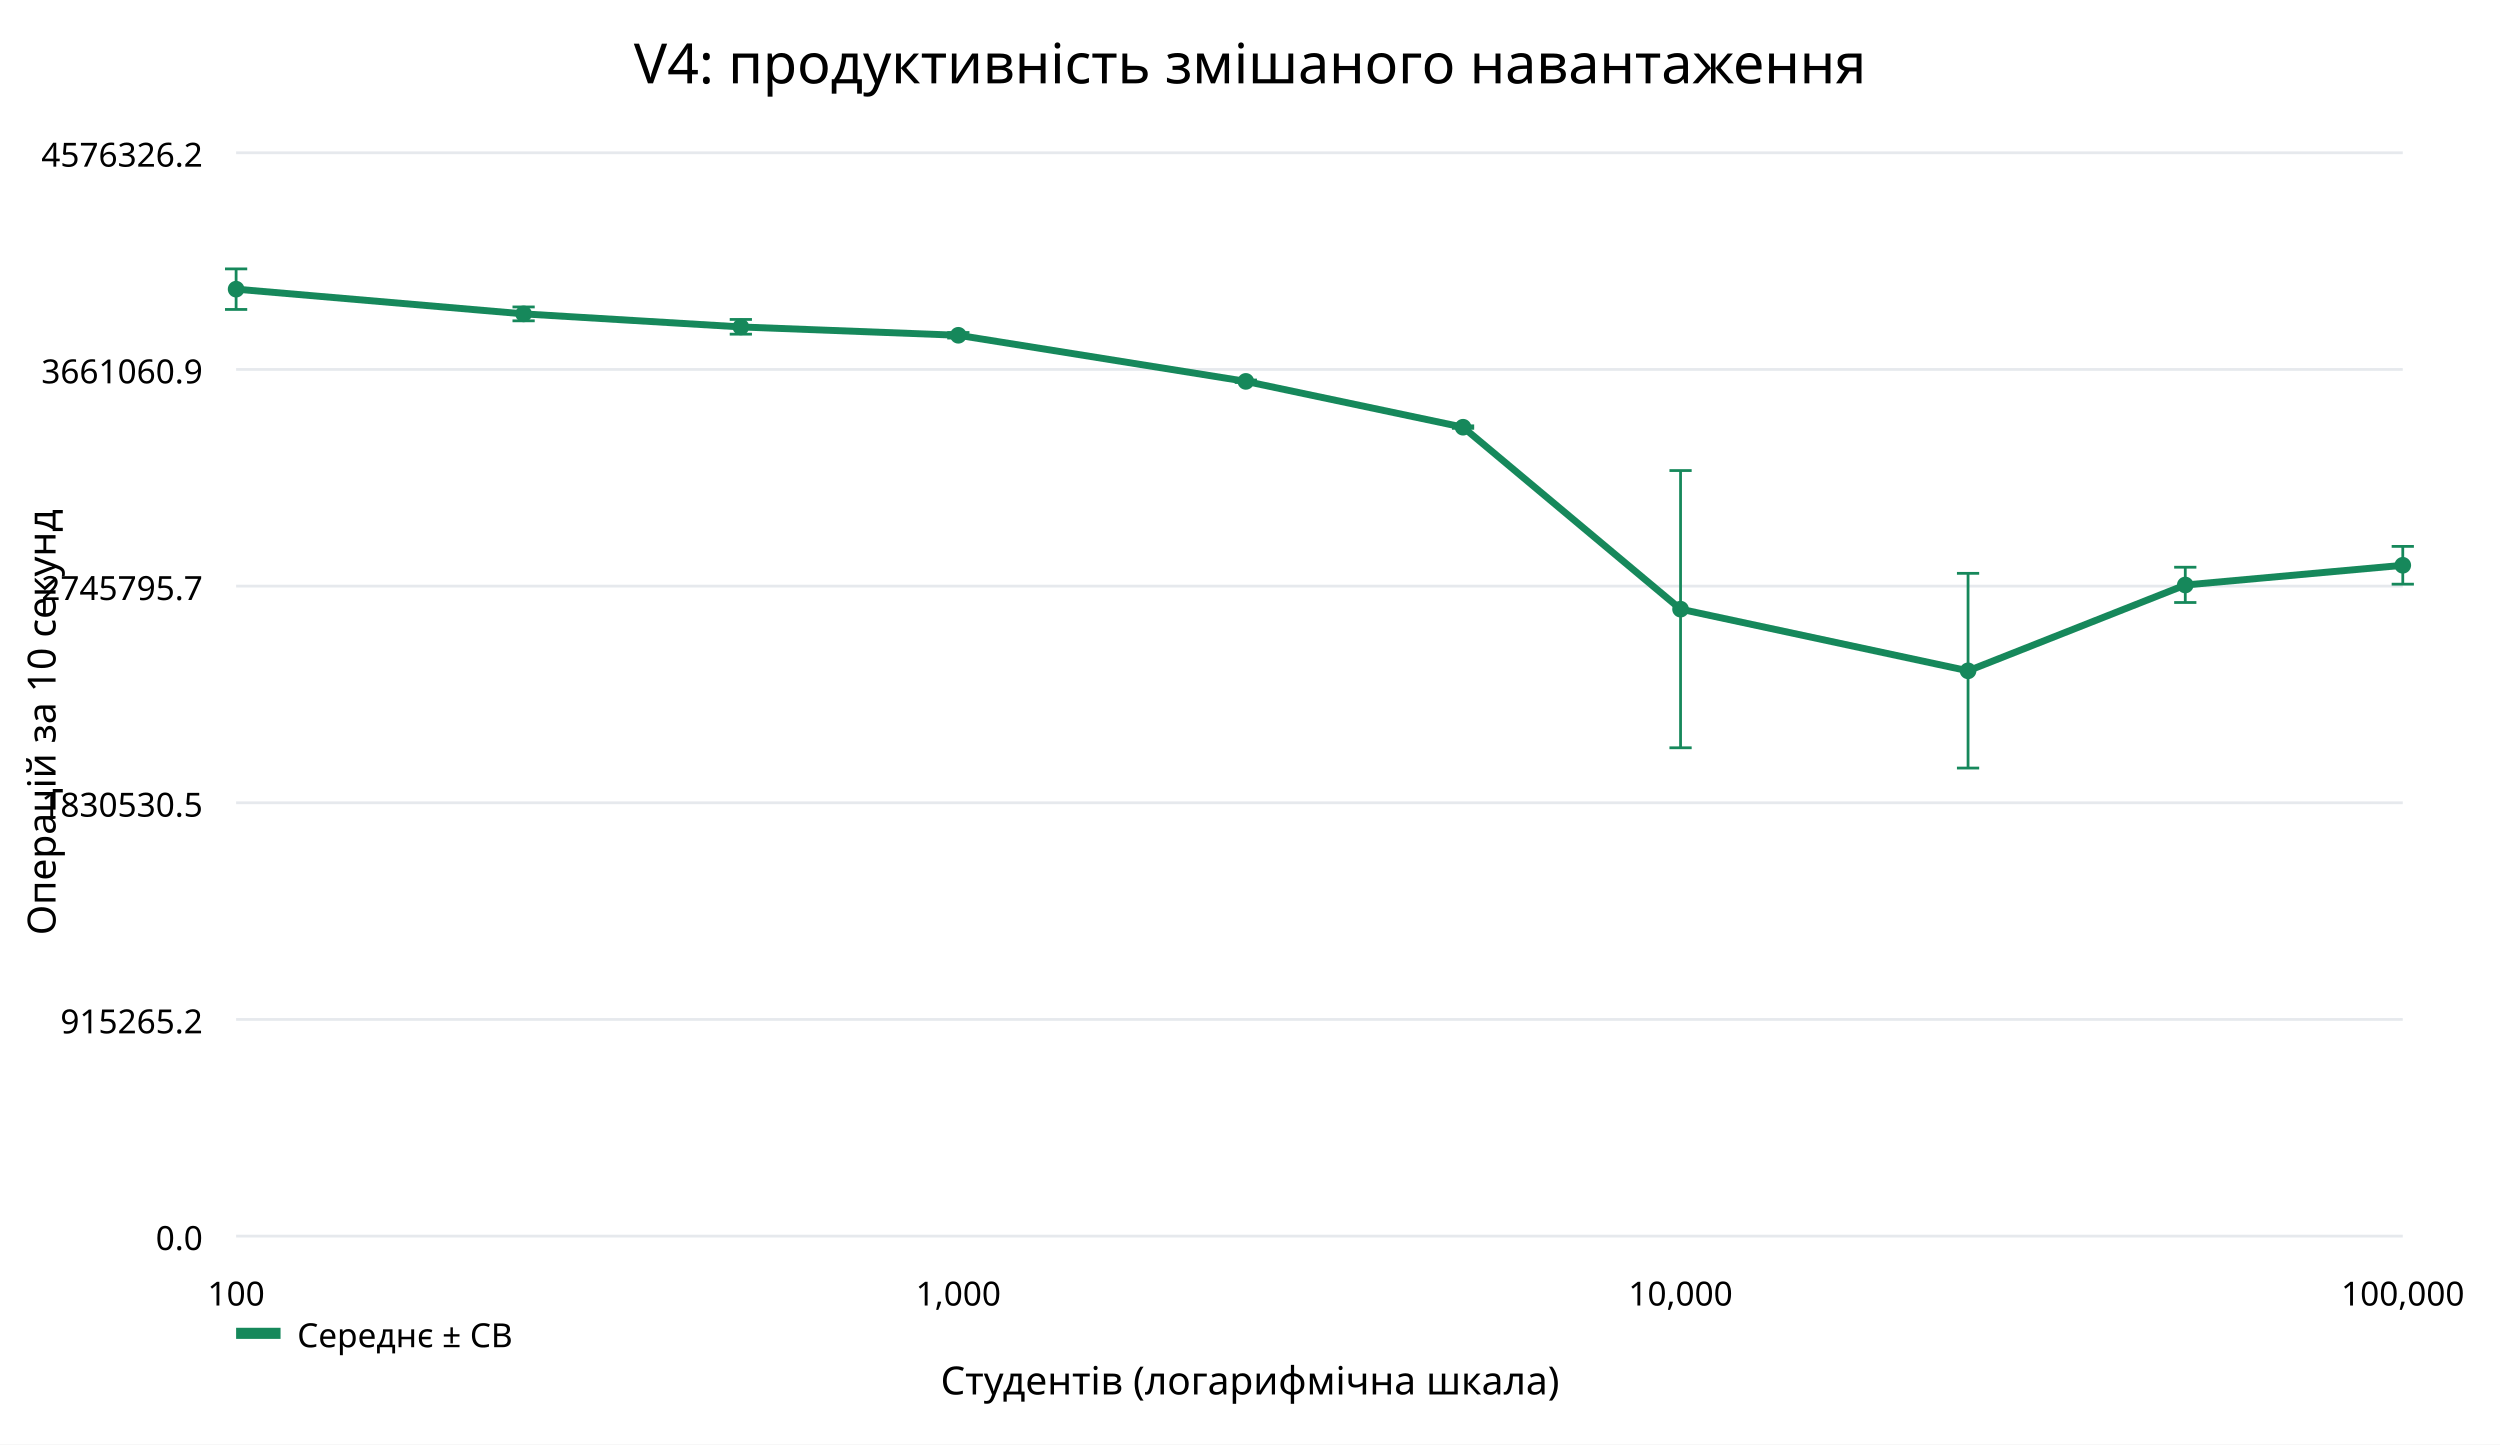
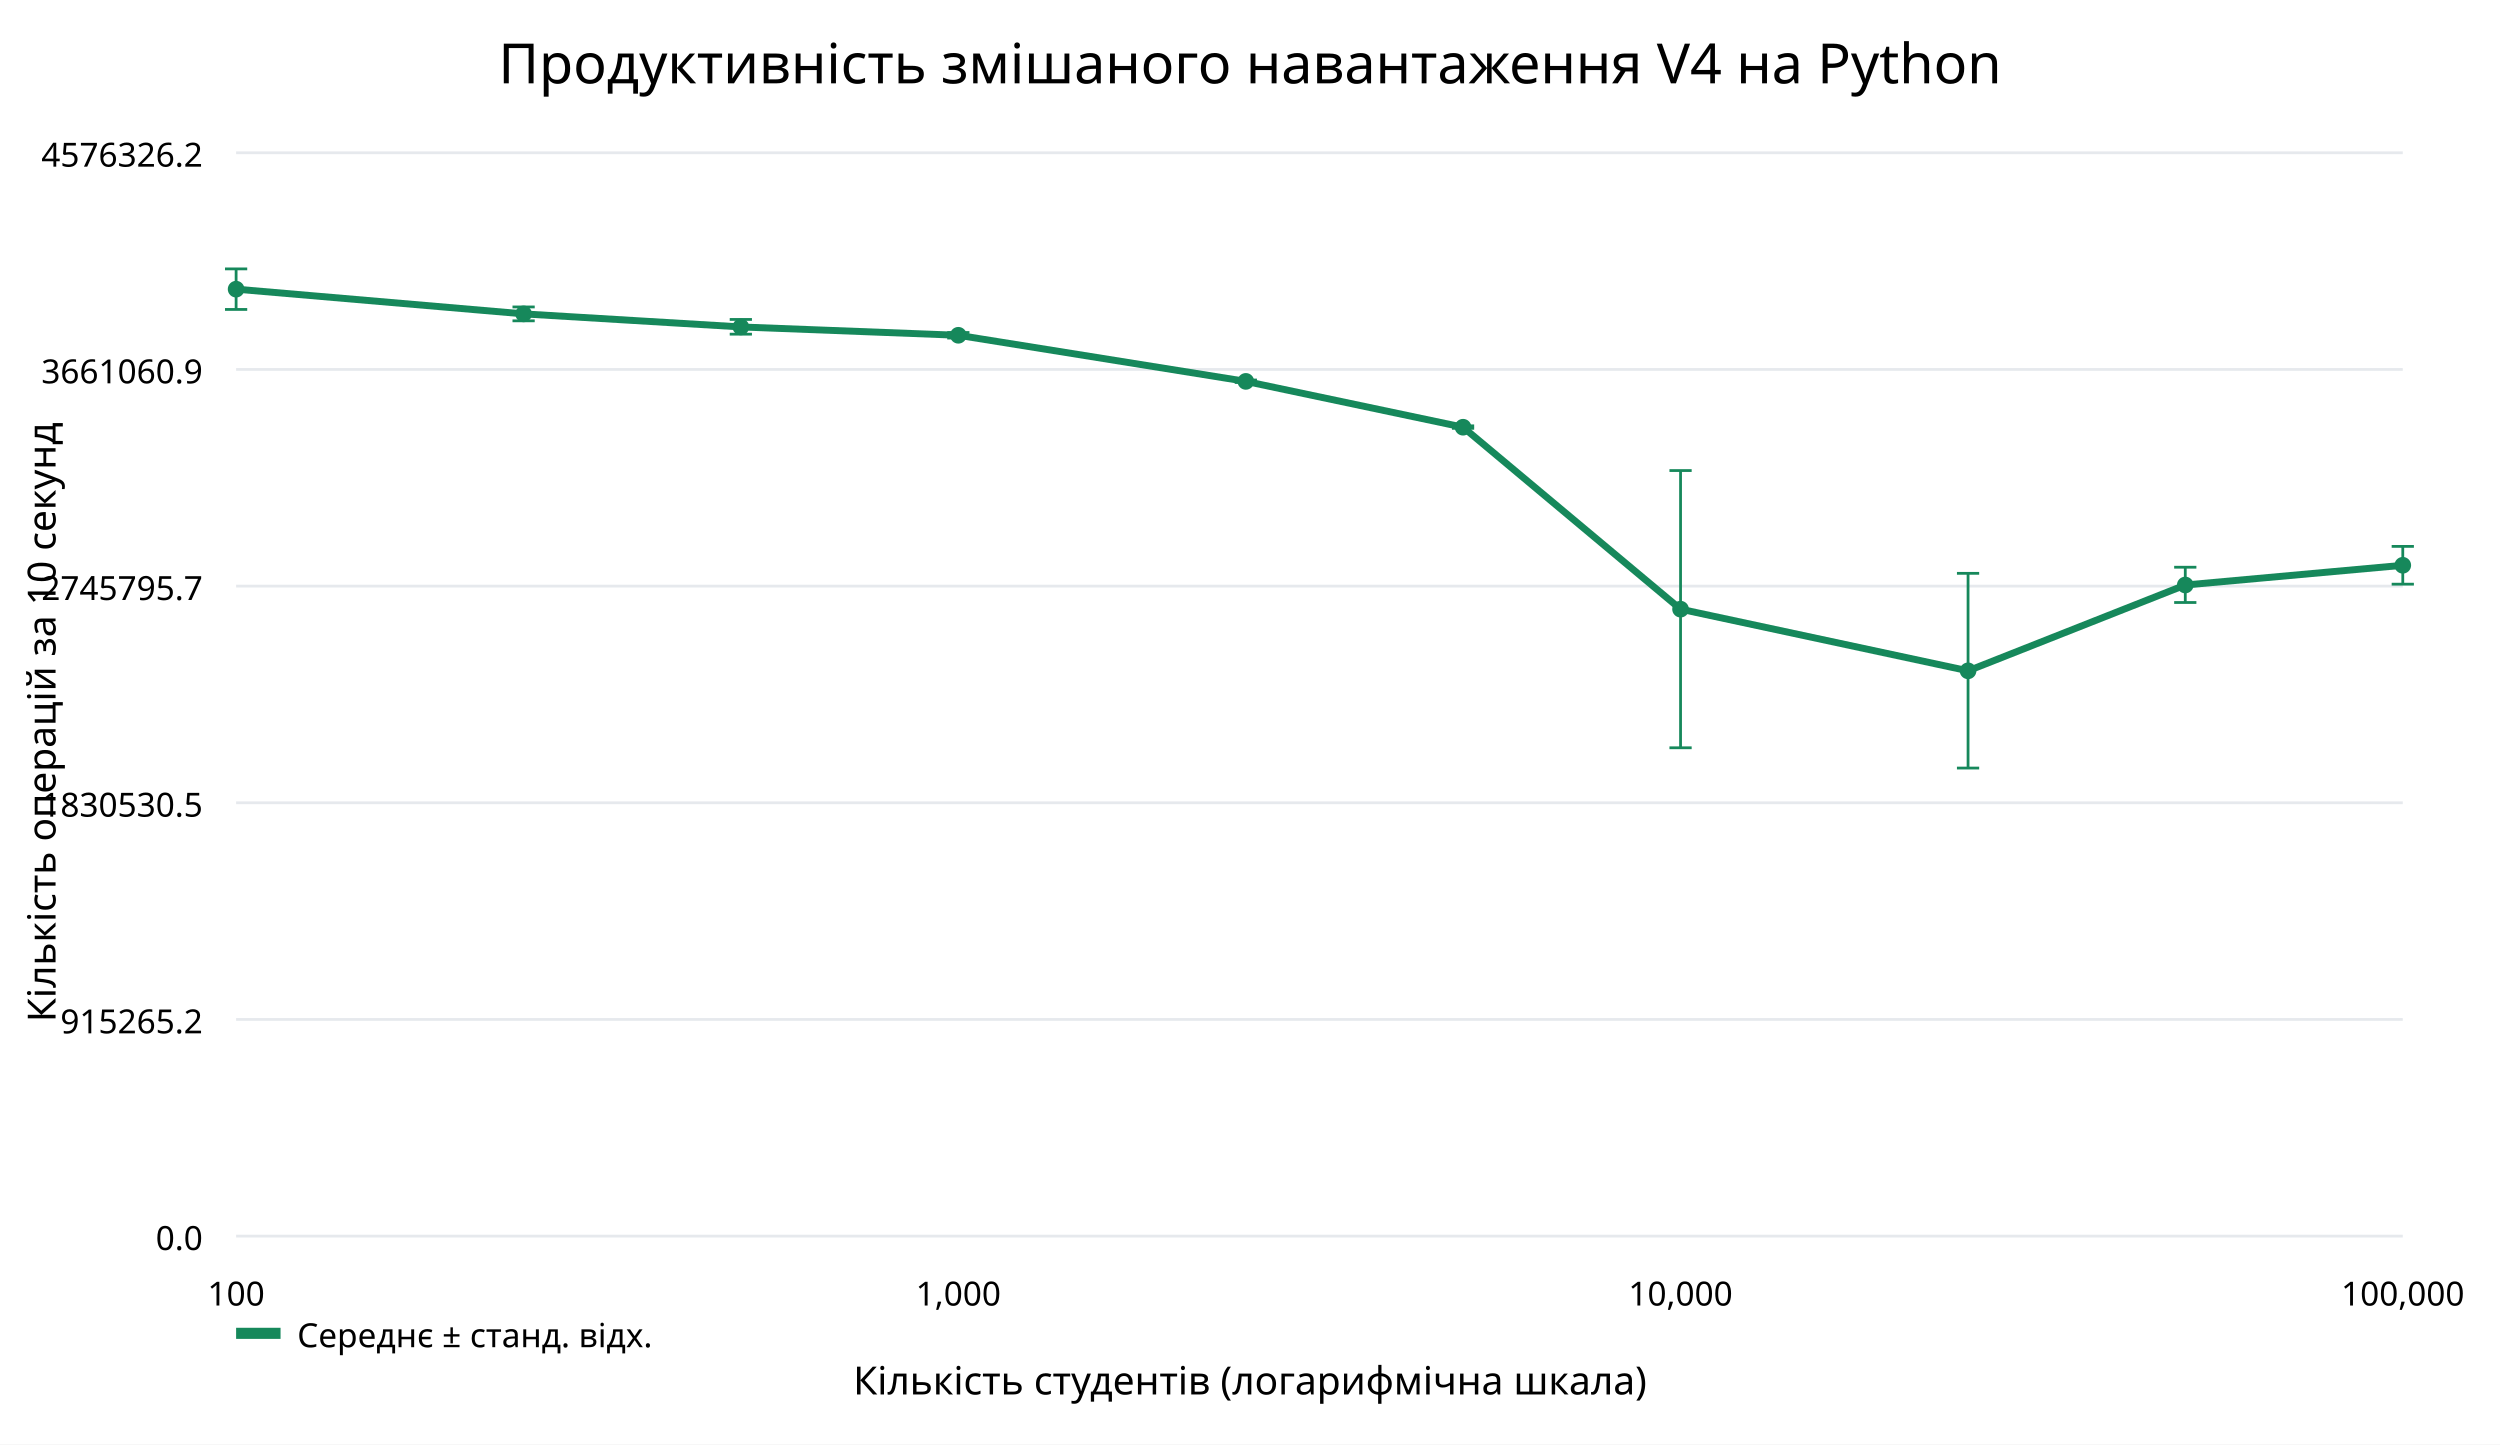
<svg xmlns="http://www.w3.org/2000/svg" width="900" height="520" viewBox="0 0 900 520">
  <rect width="100%" height="100%" fill="white" />
-   <text x="450.0" y="30" text-anchor="middle" font-size="20" font-family="sans-serif">V4: продуктивність змішаного навантаження</text>
+   <text x="450.0" y="30" text-anchor="middle" font-size="20" font-family="sans-serif">Продуктивність змішаного навантаження V4 на Python</text>
  <line x1="85" y1="445.0" x2="865" y2="445.0" stroke="#e6e9ed" />
  <text x="73" y="450.0" text-anchor="end" font-size="12" font-family="sans-serif">0.0</text>
  <line x1="85" y1="367.0" x2="865" y2="367.0" stroke="#e6e9ed" />
  <text x="73" y="372.0" text-anchor="end" font-size="12" font-family="sans-serif">915265.2</text>
  <line x1="85" y1="289.0" x2="865" y2="289.0" stroke="#e6e9ed" />
  <text x="73" y="294.0" text-anchor="end" font-size="12" font-family="sans-serif">1830530.5</text>
  <line x1="85" y1="211.0" x2="865" y2="211.0" stroke="#e6e9ed" />
  <text x="73" y="216.0" text-anchor="end" font-size="12" font-family="sans-serif">2745795.7</text>
  <line x1="85" y1="133.0" x2="865" y2="133.0" stroke="#e6e9ed" />
  <text x="73" y="138.0" text-anchor="end" font-size="12" font-family="sans-serif">3661060.9</text>
  <line x1="85" y1="55.0" x2="865" y2="55.0" stroke="#e6e9ed" />
  <text x="73" y="60.0" text-anchor="end" font-size="12" font-family="sans-serif">4576326.2</text>
  <text x="85.0" y="470" text-anchor="middle" font-size="12" font-family="sans-serif">100</text>
  <text x="345.0" y="470" text-anchor="middle" font-size="12" font-family="sans-serif">1,000</text>
  <text x="605.0" y="470" text-anchor="middle" font-size="12" font-family="sans-serif">10,000</text>
  <text x="865.0" y="470" text-anchor="middle" font-size="12" font-family="sans-serif">100,000</text>
-   <text x="450.0" y="502" text-anchor="middle" font-size="14" font-family="sans-serif">Студентів (логарифмічна шкала)</text>
-   <text transform="translate(20 260.0) rotate(-90)" text-anchor="middle" font-size="14" font-family="sans-serif">Операцій за 10 секунд</text>
+   <text x="450.0" y="502" text-anchor="middle" font-size="14" font-family="sans-serif">Кількість студентів (логарифмічна шкала)</text>
+   <text transform="translate(20 260.0) rotate(-90)" text-anchor="middle" font-size="14" font-family="sans-serif">Кількість операцій за 10 секунд</text>
  <polyline points="85.0,104.1 188.5,113.0 266.7,117.7 345.0,120.7 448.5,137.3 526.7,153.8 605.0,219.3 708.5,241.5 786.7,210.6 865.0,203.5" fill="none" stroke="#16885b" stroke-width="2.5" />
  <line x1="85.0" y1="111.4" x2="85.0" y2="96.8" stroke="#16885b" />
  <line x1="81.0" y1="111.4" x2="89.0" y2="111.4" stroke="#16885b" />
  <line x1="81.0" y1="96.8" x2="89.0" y2="96.8" stroke="#16885b" />
  <circle cx="85.0" cy="104.1" r="3" fill="#16885b" />
  <line x1="188.5" y1="115.5" x2="188.5" y2="110.5" stroke="#16885b" />
  <line x1="184.5" y1="115.5" x2="192.5" y2="115.5" stroke="#16885b" />
  <line x1="184.5" y1="110.5" x2="192.5" y2="110.5" stroke="#16885b" />
  <circle cx="188.5" cy="113.0" r="3" fill="#16885b" />
  <line x1="266.7" y1="120.3" x2="266.7" y2="115.0" stroke="#16885b" />
  <line x1="262.7" y1="120.3" x2="270.7" y2="120.3" stroke="#16885b" />
  <line x1="262.7" y1="115.0" x2="270.7" y2="115.0" stroke="#16885b" />
  <circle cx="266.7" cy="117.7" r="3" fill="#16885b" />
  <line x1="345.0" y1="121.7" x2="345.0" y2="119.7" stroke="#16885b" />
  <line x1="341.0" y1="121.7" x2="349.0" y2="121.7" stroke="#16885b" />
  <line x1="341.0" y1="119.7" x2="349.0" y2="119.7" stroke="#16885b" />
  <circle cx="345.0" cy="120.7" r="3" fill="#16885b" />
  <line x1="448.5" y1="137.7" x2="448.5" y2="136.8" stroke="#16885b" />
  <line x1="444.5" y1="137.7" x2="452.5" y2="137.7" stroke="#16885b" />
  <line x1="444.5" y1="136.8" x2="452.5" y2="136.8" stroke="#16885b" />
  <circle cx="448.5" cy="137.3" r="3" fill="#16885b" />
  <line x1="526.7" y1="154.2" x2="526.7" y2="153.3" stroke="#16885b" />
  <line x1="522.7" y1="154.2" x2="530.7" y2="154.2" stroke="#16885b" />
  <line x1="522.7" y1="153.3" x2="530.7" y2="153.3" stroke="#16885b" />
  <circle cx="526.7" cy="153.8" r="3" fill="#16885b" />
  <line x1="605.0" y1="269.2" x2="605.0" y2="169.4" stroke="#16885b" />
  <line x1="601.0" y1="269.2" x2="609.0" y2="269.2" stroke="#16885b" />
  <line x1="601.0" y1="169.4" x2="609.0" y2="169.4" stroke="#16885b" />
  <circle cx="605.0" cy="219.3" r="3" fill="#16885b" />
  <line x1="708.5" y1="276.5" x2="708.5" y2="206.4" stroke="#16885b" />
  <line x1="704.5" y1="276.5" x2="712.5" y2="276.5" stroke="#16885b" />
  <line x1="704.5" y1="206.4" x2="712.5" y2="206.4" stroke="#16885b" />
  <circle cx="708.5" cy="241.5" r="3" fill="#16885b" />
  <line x1="786.7" y1="216.9" x2="786.7" y2="204.2" stroke="#16885b" />
  <line x1="782.7" y1="216.9" x2="790.7" y2="216.9" stroke="#16885b" />
  <line x1="782.7" y1="204.2" x2="790.7" y2="204.2" stroke="#16885b" />
  <circle cx="786.7" cy="210.6" r="3" fill="#16885b" />
  <line x1="865.0" y1="210.3" x2="865.0" y2="196.7" stroke="#16885b" />
  <line x1="861.0" y1="210.3" x2="869.0" y2="210.3" stroke="#16885b" />
  <line x1="861.0" y1="196.7" x2="869.0" y2="196.7" stroke="#16885b" />
  <circle cx="865.0" cy="203.5" r="3" fill="#16885b" />
  <rect x="85" y="478" width="16" height="4" fill="#16885b" />
-   <text x="107" y="485" font-size="12" font-family="sans-serif">Середнє ± СВ</text>
+   <text x="107" y="485" font-size="12" font-family="sans-serif">Середнє ± станд. відх.</text>
</svg>
